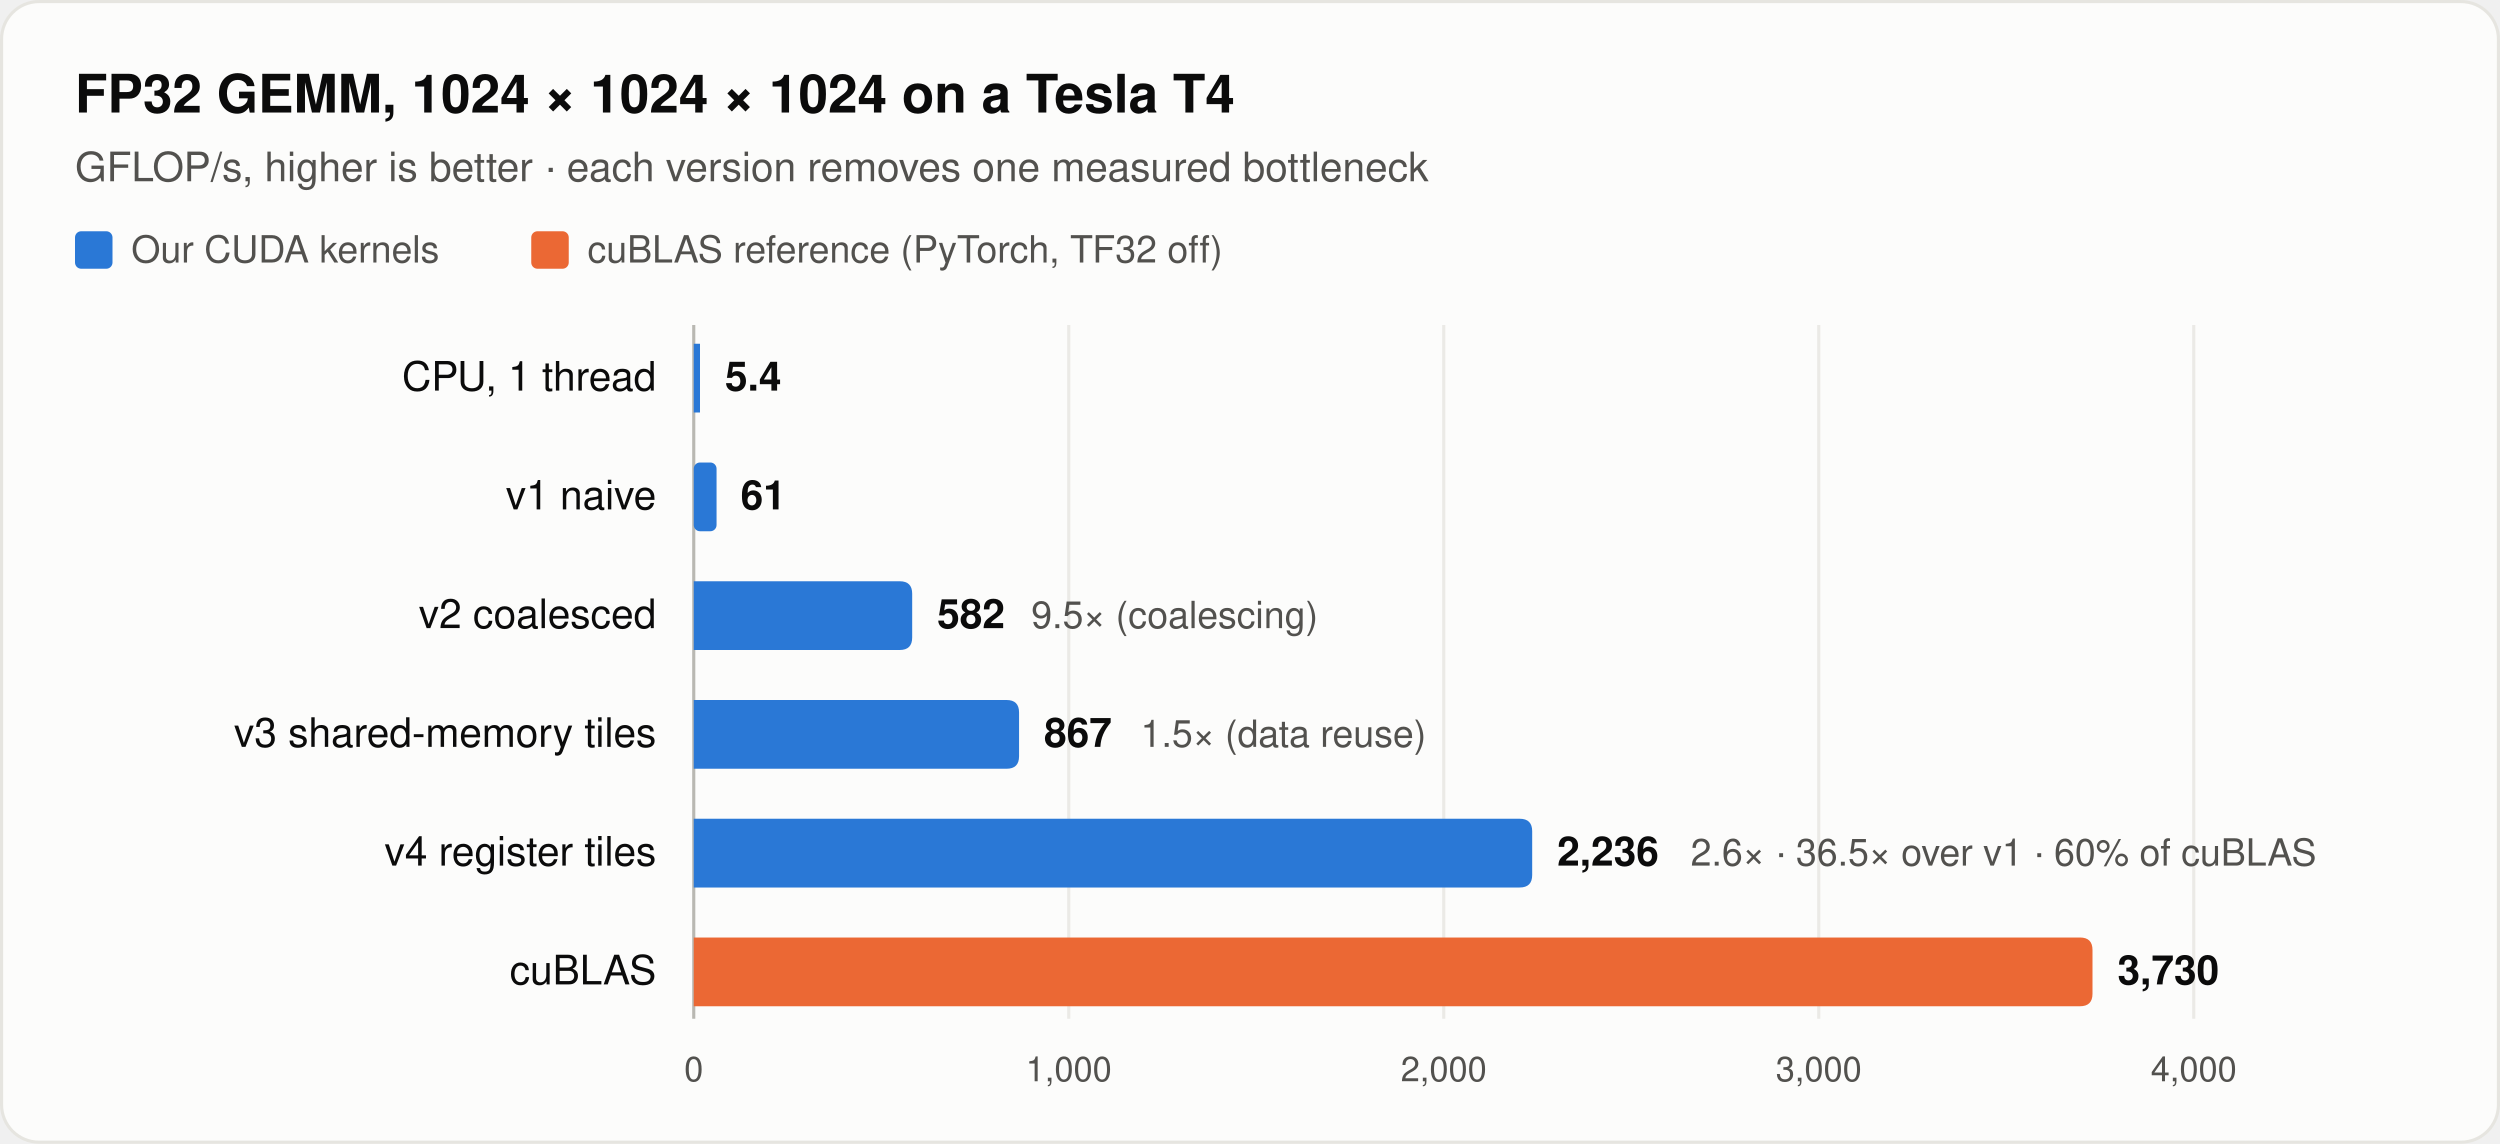
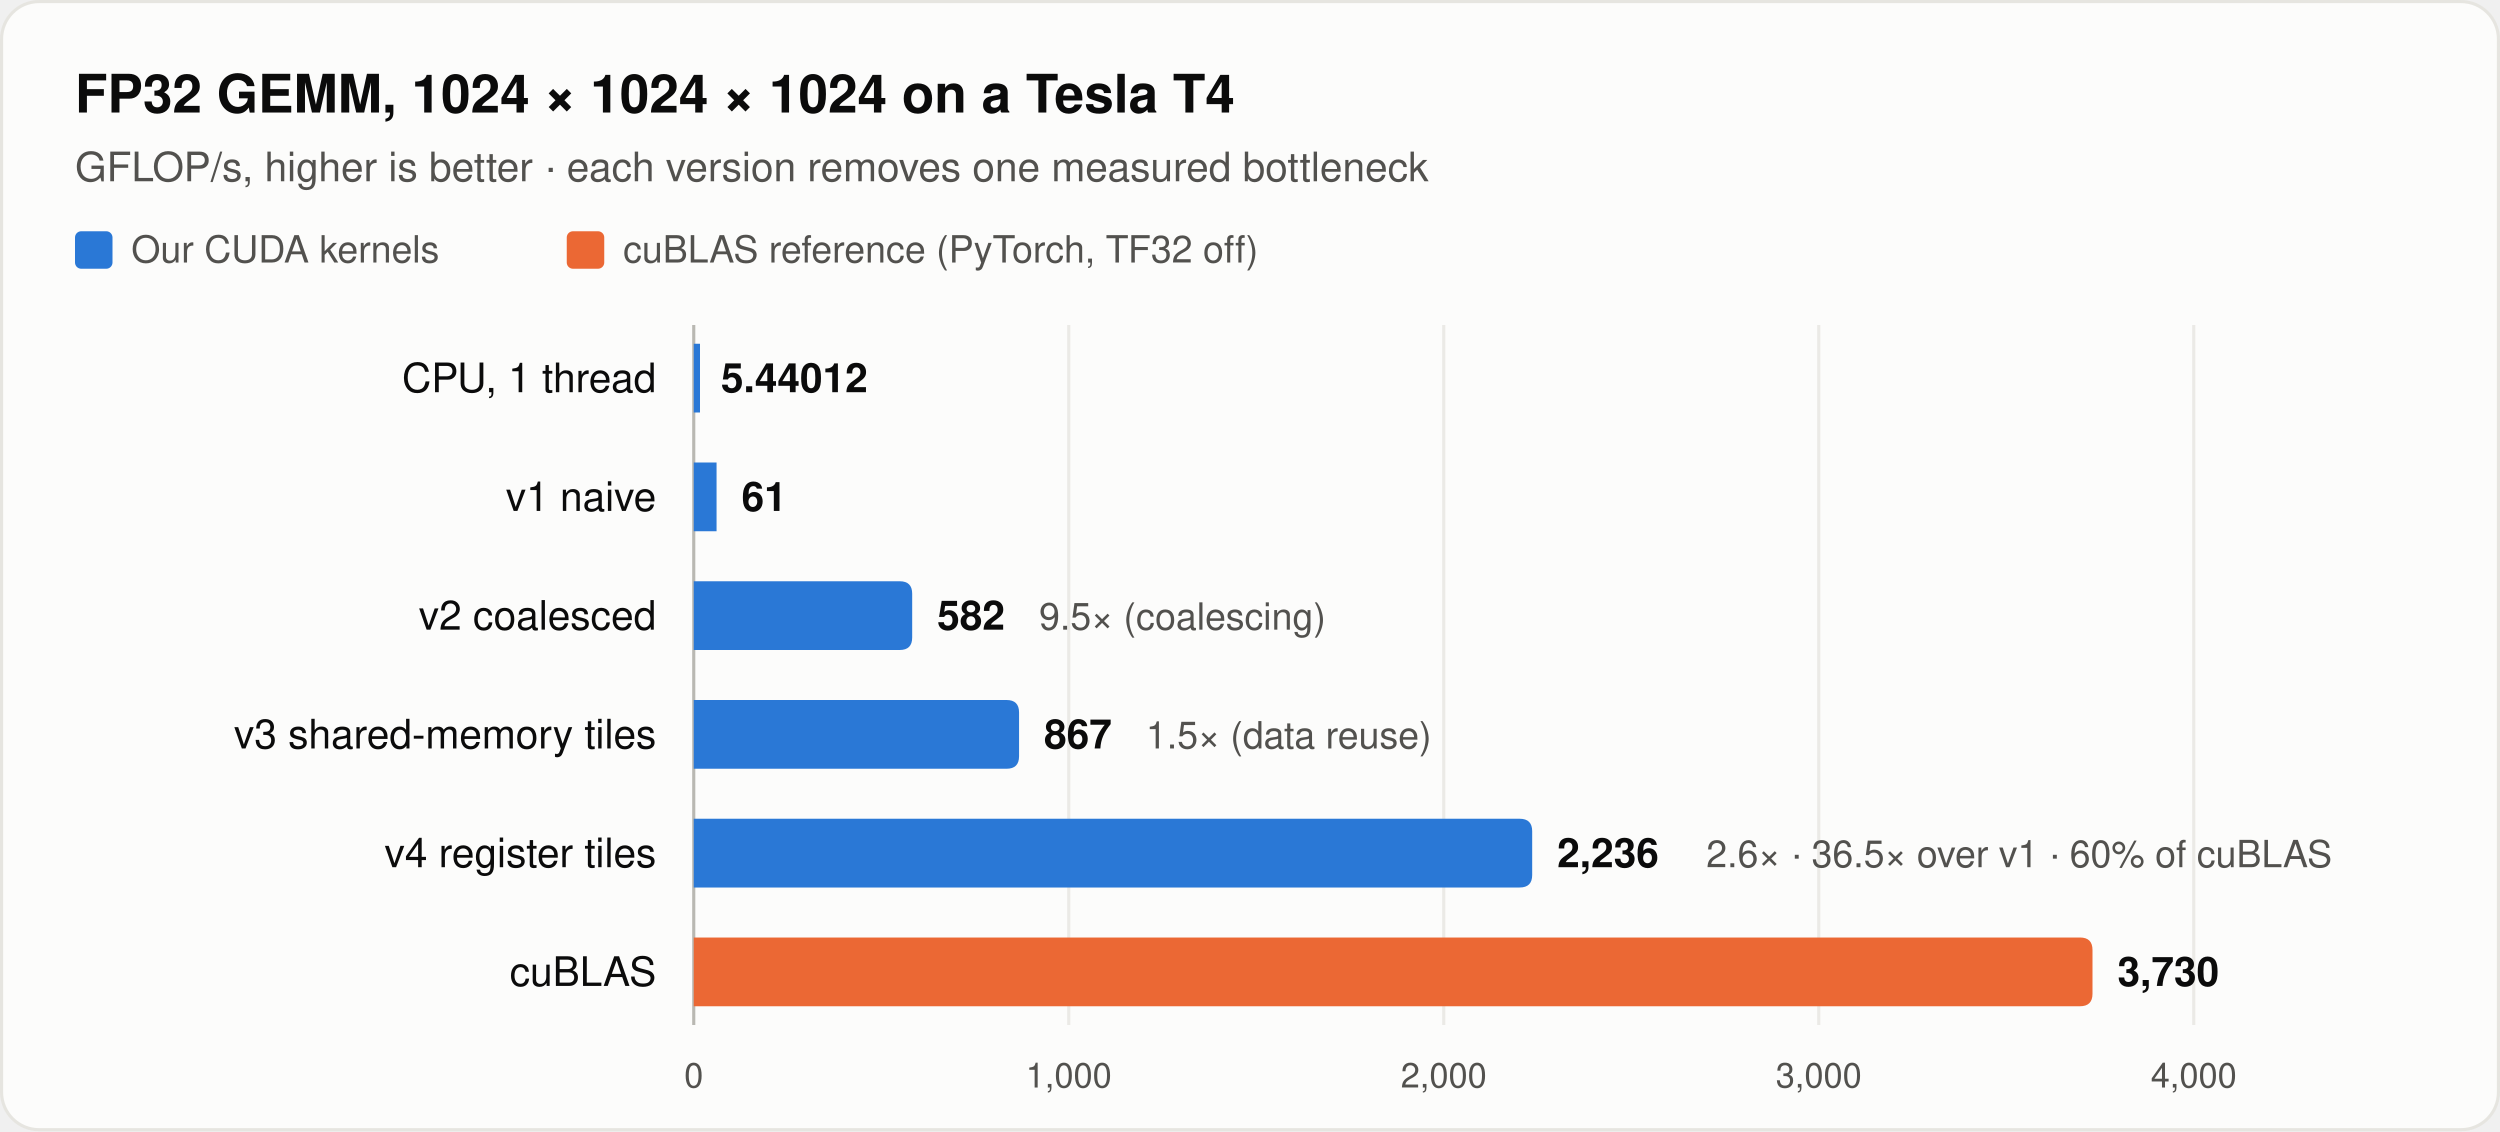
- <svg xmlns="http://www.w3.org/2000/svg" width="800" height="366" viewBox="0 0 800 366" role="img" aria-labelledby="t d">
+ <svg xmlns="http://www.w3.org/2000/svg" width="800" height="362" viewBox="0 0 800 362" role="img" aria-labelledby="t d">
  <style>
-     .bg     { fill: #fcfcfb; stroke: #e6e5e0; }
-     .title  { fill: #0b0b0b; font: 600 17px -apple-system, BlinkMacSystemFont, "Segoe UI", Helvetica, Arial, sans-serif; }
-     .sub    { fill: #52514e; font: 400 13px -apple-system, BlinkMacSystemFont, "Segoe UI", Helvetica, Arial, sans-serif; }
-     .label  { fill: #0b0b0b; font: 500 13px -apple-system, BlinkMacSystemFont, "Segoe UI", Helvetica, Arial, sans-serif; }
-     .value  { fill: #0b0b0b; font: 600 13px -apple-system, BlinkMacSystemFont, "Segoe UI", Helvetica, Arial, sans-serif; font-variant-numeric: tabular-nums; }
-     .note   { fill: #52514e; font: 400 12px -apple-system, BlinkMacSystemFont, "Segoe UI", Helvetica, Arial, sans-serif; }
-     .tick   { fill: #52514e; font: 400 11px -apple-system, BlinkMacSystemFont, "Segoe UI", Helvetica, Arial, sans-serif; font-variant-numeric: tabular-nums; }
-     .grid   { stroke: #ebeae6; stroke-width: 1; }
-     .base   { stroke: #b9b8b2; stroke-width: 1; }
-     .ours   { fill: #2a78d6; }
-     .ref    { fill: #eb6834; }
+     .title { font: 600 17px -apple-system, BlinkMacSystemFont, "Segoe UI", Helvetica, Arial, sans-serif; }
+     .sub   { font: 400 13px -apple-system, BlinkMacSystemFont, "Segoe UI", Helvetica, Arial, sans-serif; }
+     .label { font: 500 13px -apple-system, BlinkMacSystemFont, "Segoe UI", Helvetica, Arial, sans-serif; }
+     .value { font: 600 13px -apple-system, BlinkMacSystemFont, "Segoe UI", Helvetica, Arial, sans-serif; font-variant-numeric: tabular-nums; }
+     .note  { font: 400 12px -apple-system, BlinkMacSystemFont, "Segoe UI", Helvetica, Arial, sans-serif; }
+     .tick  { font: 400 11px -apple-system, BlinkMacSystemFont, "Segoe UI", Helvetica, Arial, sans-serif; font-variant-numeric: tabular-nums; }
+     .grid, .base, .ref, .mark { stroke-width: 1; fill: none; }
+     .ref { stroke-dasharray: 4 3; }
+     .mark { stroke-width: 2; }
+     .line { fill: none; stroke-width: 2; stroke-linejoin: round; stroke-linecap: round; }
+     .ring { stroke-width: 2; }
+     .bg { fill: #fcfcfb; stroke: #e6e5e0; }
+     .title, .label, .value { fill: #0b0b0b; }
+     .sub, .note, .tick { fill: #52514e; }
+     .grid { stroke: #ebeae6; }
+     .base { stroke: #b9b8b2; }
+     .ref { stroke: #52514e; }
+     .mark { stroke: #0b0b0b; }
+     .s1 { fill: #2a78d6; } .s2 { fill: #eb6834; } .s3 { fill: #1baf7a; }
+     .l1 { stroke: #2a78d6; } .l2 { stroke: #eb6834; } .l3 { stroke: #1baf7a; }
+     .ring { stroke: #fcfcfb; }
    @media (prefers-color-scheme: dark) {
-       .bg    { fill: #1a1a19; stroke: #333331; }
-       .title, .label, .value { fill: #ffffff; }
-       .sub, .note, .tick     { fill: #c3c2b7; }
-       .grid  { stroke: #2e2e2c; }
-       .base  { stroke: #5c5b57; }
-       .ours  { fill: #3987e5; }
-       .ref   { fill: #d95926; }
+     .bg { fill: #1a1a19; stroke: #333331; }
+     .title, .label, .value { fill: #ffffff; }
+     .sub, .note, .tick { fill: #c3c2b7; }
+     .grid { stroke: #2e2e2c; }
+     .base { stroke: #5c5b57; }
+     .ref { stroke: #c3c2b7; }
+     .mark { stroke: #ffffff; }
+     .s1 { fill: #3987e5; } .s2 { fill: #d95926; } .s3 { fill: #199e70; }
+     .l1 { stroke: #3987e5; } .l2 { stroke: #d95926; } .l3 { stroke: #199e70; }
+     .ring { stroke: #1a1a19; }
    }
  </style>
-   <rect class="bg" x="0.5" y="0.5" width="799" height="365" rx="12" />
+   <rect class="bg" x="0.5" y="0.5" width="799" height="361" rx="12" />
  <text class="title" x="24" y="36">FP32 GEMM, 1024 × 1024 × 1024 on a Tesla T4</text>
  <text class="sub" x="24" y="58">GFLOP/s, higher is better · each version removes one measured bottleneck</text>
-   <rect class="ours" x="24" y="74" width="12" height="12" rx="2" />
+   <rect class="s1" x="24" y="74" width="12" height="12" rx="2" />
  <text class="note" x="42" y="84">Our CUDA kernels</text>
-   <rect class="ref" x="170" y="74" width="12" height="12" rx="2" />
-   <text class="note" x="188" y="84">cuBLAS reference (PyTorch, TF32 off)</text>
-   <line class="grid" x1="342" y1="104" x2="342" y2="326" />
-   <line class="grid" x1="462" y1="104" x2="462" y2="326" />
-   <line class="grid" x1="582" y1="104" x2="582" y2="326" />
-   <line class="grid" x1="702" y1="104" x2="702" y2="326" />
-   <line class="base" x1="222" y1="104" x2="222" y2="326" />
-   <text class="tick" x="222" y="346" text-anchor="middle">0</text>
-   <text class="tick" x="342" y="346" text-anchor="middle">1,000</text>
-   <text class="tick" x="462" y="346" text-anchor="middle">2,000</text>
-   <text class="tick" x="582" y="346" text-anchor="middle">3,000</text>
-   <text class="tick" x="702" y="346" text-anchor="middle">4,000</text>
-   <text class="label" x="210" y="125" text-anchor="end">CPU, 1 thread</text>
-   <rect class="ours" x="222" y="110" width="2" height="22" />
-   <text class="value" x="232" y="125">5.4</text>
-   <text class="label" x="210" y="163" text-anchor="end">v1 naive</text>
-   <rect class="ours" x="222" y="148" width="7.3" height="22" rx="2" />
-   <text class="value" x="237" y="163">61</text>
-   <text class="label" x="210" y="201" text-anchor="end">v2 coalesced</text>
-   <path class="ours" d="M222 186 H287.9 Q291.9 186 291.9 190 V204 Q291.9 208 287.9 208 H222 Z" />
-   <text class="value" x="299.9" y="201">582</text>
-   <text class="note" x="330" y="201">9.5× (coalescing)</text>
-   <text class="label" x="210" y="239" text-anchor="end">v3 shared-memory tiles</text>
-   <path class="ours" d="M222 224 H322.1 Q326.1 224 326.1 228 V242 Q326.1 246 322.1 246 H222 Z" />
-   <text class="value" x="334.1" y="239">867</text>
-   <text class="note" x="365" y="239">1.5× (data reuse)</text>
-   <text class="label" x="210" y="277" text-anchor="end">v4 register tiles</text>
-   <path class="ours" d="M222 262 H486.3 Q490.3 262 490.3 266 V280 Q490.3 284 486.3 284 H222 Z" />
-   <text class="value" x="498.3" y="277">2,236</text>
-   <text class="note" x="541" y="277">2.6× · 36.5× over v1 · 60% of cuBLAS</text>
-   <text class="label" x="210" y="315" text-anchor="end">cuBLAS</text>
-   <path class="ref" d="M222 300 H665.6 Q669.6 300 669.6 304 V318 Q669.6 322 665.6 322 H222 Z" />
-   <text class="value" x="677.6" y="315">3,730</text>
+   <rect class="s2" x="181.36" y="74" width="12" height="12" rx="2" />
+   <text class="note" x="199.4" y="84">cuBLAS reference (PyTorch, TF32 off)</text>
+   <line class="base" x1="222" y1="104" x2="222" y2="328" />
+   <text class="tick" x="222" y="348" text-anchor="middle">0</text>
+   <line class="grid" x1="342" y1="104" x2="342" y2="328" />
+   <text class="tick" x="342" y="348" text-anchor="middle">1,000</text>
+   <line class="grid" x1="462" y1="104" x2="462" y2="328" />
+   <text class="tick" x="462" y="348" text-anchor="middle">2,000</text>
+   <line class="grid" x1="582" y1="104" x2="582" y2="328" />
+   <text class="tick" x="582" y="348" text-anchor="middle">3,000</text>
+   <line class="grid" x1="702" y1="104" x2="702" y2="328" />
+   <text class="tick" x="702" y="348" text-anchor="middle">4,000</text>
+   <text class="label" x="210" y="125.5" text-anchor="end">CPU, 1 thread</text>
+   <rect class="s1" x="222" y="110" width="2" height="22" />
+   <text class="value" x="230.7" y="125.5">5.44012</text>
+   <text class="label" x="210" y="163.5" text-anchor="end">v1 naive</text>
+   <rect class="s1" x="222" y="148" width="7.3" height="22" />
+   <text class="value" x="237.3" y="163.5">61</text>
+   <text class="label" x="210" y="201.5" text-anchor="end">v2 coalesced</text>
+   <path class="s1" d="M222 186 H287.9 Q291.9 186 291.9 190 V204 Q291.9 208 287.9 208 H222 Z" />
+   <text class="value" x="299.9" y="201.5">582</text>
+   <text class="note" x="332.5" y="201.5">9.5× (coalescing)</text>
+   <text class="label" x="210" y="239.5" text-anchor="end">v3 shared-memory tiles</text>
+   <path class="s1" d="M222 224 H322.1 Q326.1 224 326.1 228 V242 Q326.1 246 322.1 246 H222 Z" />
+   <text class="value" x="334.1" y="239.5">867</text>
+   <text class="note" x="366.7" y="239.5">1.5× (data reuse)</text>
+   <text class="label" x="210" y="277.5" text-anchor="end">v4 register tiles</text>
+   <path class="s1" d="M222 262 H486.3 Q490.3 262 490.3 266 V280 Q490.3 284 486.3 284 H222 Z" />
+   <text class="value" x="498.3" y="277.5">2,236</text>
+   <text class="note" x="546" y="277.5">2.6× · 36.5× over v1 · 60% of cuBLAS</text>
+   <text class="label" x="210" y="315.5" text-anchor="end">cuBLAS</text>
+   <path class="s2" d="M222 300 H665.6 Q669.6 300 669.6 304 V318 Q669.6 322 665.6 322 H222 Z" />
+   <text class="value" x="677.6" y="315.5">3,730</text>
</svg>
